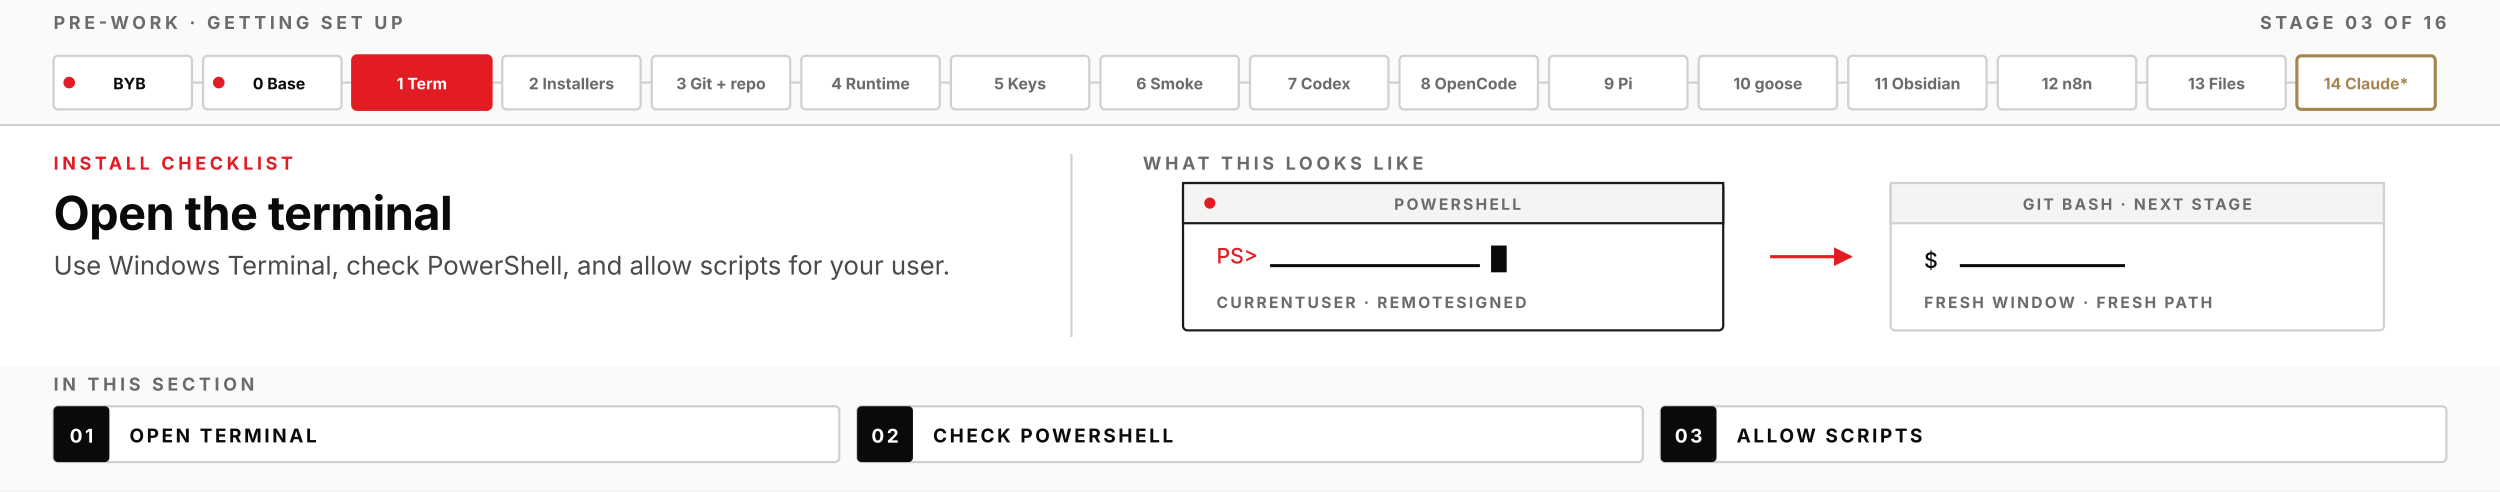
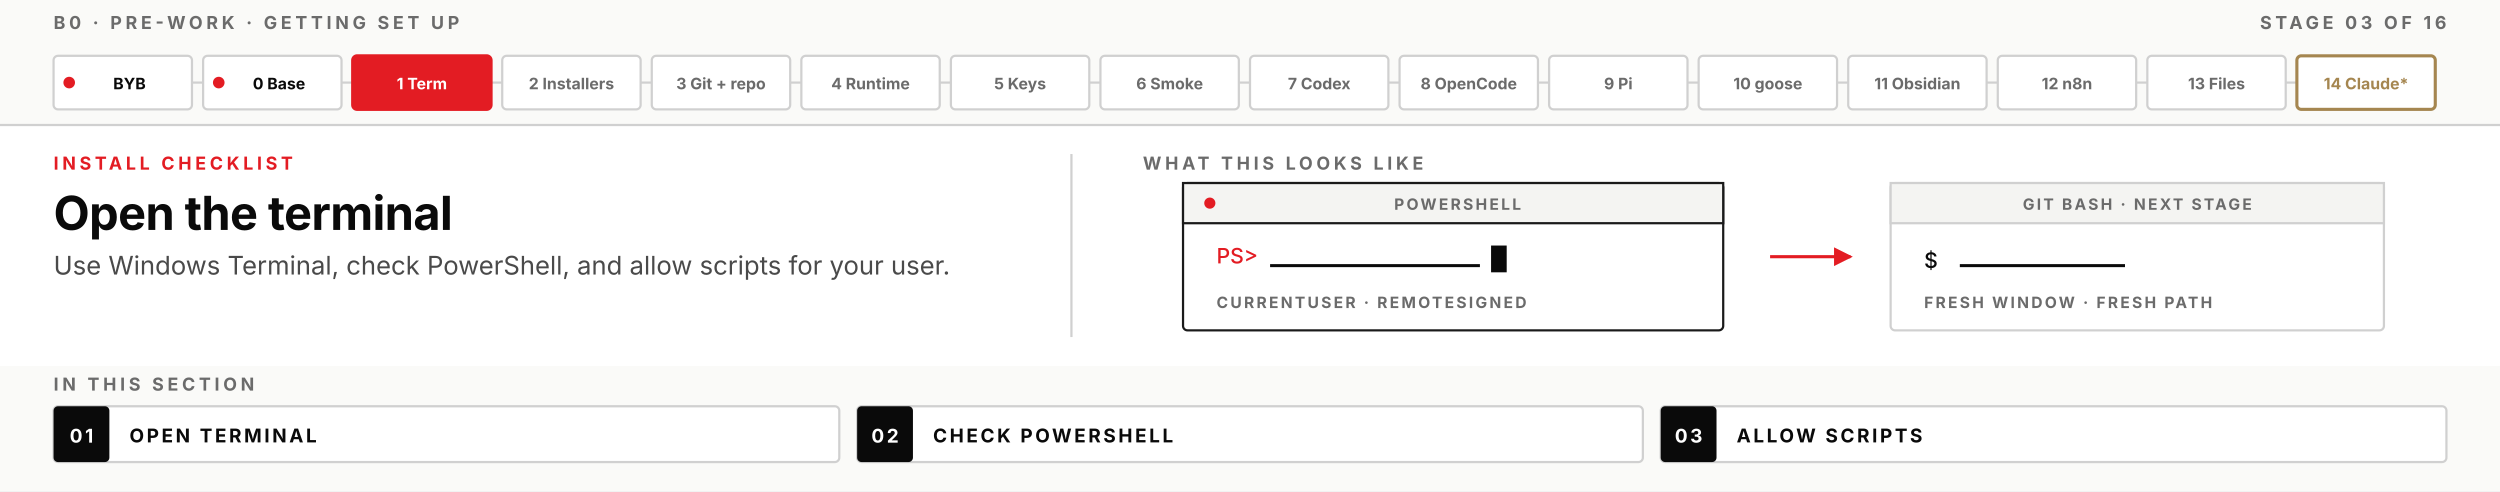
<svg xmlns="http://www.w3.org/2000/svg" viewBox="0 0 1120 220" role="img" aria-labelledby="title-install-pre-work-1-terminal-and-powershell">
  <defs>
    <marker id="arrow" viewBox="0 0 8 8" refX="7" refY="4" markerWidth="6" markerHeight="6" orient="auto-start-reverse">
      <path d="M0 0 8 4 0 8Z" fill="#0A0A0A" />
    </marker>
    <marker id="arrow-red" viewBox="0 0 8 8" refX="7" refY="4" markerWidth="6" markerHeight="6" orient="auto-start-reverse">
      <path d="M0 0 8 4 0 8Z" fill="#E31C23" />
    </marker>
    <style>
      text { font-family: system-ui, "Inter", "Helvetica Neue", Arial, sans-serif; fill: #0A0A0A; }
      .micro { font-size: 8px; font-weight: 650; letter-spacing: 1.65px; }
      .tiny { font-size: 7px; font-weight: 650; letter-spacing: 1px; }
      .railtext { font-size: 7.1px; font-weight: 650; }
      .title { font-size: 21px; font-weight: 680; letter-spacing: -0.25px; }
      .purpose { font-size: 11.5px; font-weight: 430; fill: #4A4A4A; }
      .caption { font-size: 8.5px; font-weight: 650; letter-spacing: 1.15px; }
      .body { font-size: 9.5px; font-weight: 520; }
      .muted { fill: #6B6B6B; }
      .white { fill: #FFFFFF; }
      .red { fill: #E31C23; }
      .gold { fill: #A58650; }
      .line { fill: none; stroke: #0A0A0A; stroke-width: 1.35; vector-effect: non-scaling-stroke; }
      .hair { fill: none; stroke: #D0D0D0; stroke-width: 1; vector-effect: non-scaling-stroke; }
      .redline { fill: none; stroke: #E31C23; stroke-width: 1.4; vector-effect: non-scaling-stroke; }
      .goldline { fill: none; stroke: #A58650; stroke-width: 1.35; vector-effect: non-scaling-stroke; }
      .dash { stroke-dasharray: 5 4; }
    </style>
  </defs>
  <rect width="1120" height="220" fill="#FFFFFF" />
  <rect x="0" y="0" width="1120" height="56" fill="#FAFAF8" />
-   <text x="24" y="13" class="micro muted">PRE-WORK · GETTING SET UP</text>
+   <text x="24" y="13" class="micro muted">B0 · PRE-WORK · GETTING SET UP</text>
  <text x="1096" y="13" class="micro muted" text-anchor="end">STAGE 03 OF 16</text>
  <path d="M55 37H1060" class="hair" />
  <rect x="24" y="25" width="62" height="24" rx="2" fill="#FFFFFF" stroke="#D0D0D0" stroke-width="1" />
  <circle cx="31" cy="37" r="2.6" fill="#E31C23" />
  <text x="58" y="40" class="railtext" text-anchor="middle">BYB</text>
  <rect x="91" y="25" width="62" height="24" rx="2" fill="#FFFFFF" stroke="#D0D0D0" stroke-width="1" />
  <circle cx="98" cy="37" r="2.6" fill="#E31C23" />
  <text x="125" y="40" class="railtext" text-anchor="middle">0 Base</text>
  <rect x="158" y="25" width="62" height="24" rx="2" fill="#E31C23" stroke="#E31C23" stroke-width="1.4" />
  <text x="189" y="40" class="railtext white" text-anchor="middle">1 Term</text>
  <rect x="225" y="25" width="62" height="24" rx="2" fill="#FFFFFF" stroke="#D0D0D0" stroke-width="1" />
  <text x="256" y="40" class="railtext muted" text-anchor="middle">2 Installers</text>
  <rect x="292" y="25" width="62" height="24" rx="2" fill="#FFFFFF" stroke="#D0D0D0" stroke-width="1" />
  <text x="323" y="40" class="railtext muted" text-anchor="middle">3 Git + repo</text>
  <rect x="359" y="25" width="62" height="24" rx="2" fill="#FFFFFF" stroke="#D0D0D0" stroke-width="1" />
  <text x="390" y="40" class="railtext muted" text-anchor="middle">4 Runtime</text>
  <rect x="426" y="25" width="62" height="24" rx="2" fill="#FFFFFF" stroke="#D0D0D0" stroke-width="1" />
  <text x="457" y="40" class="railtext muted" text-anchor="middle">5 Keys</text>
  <rect x="493" y="25" width="62" height="24" rx="2" fill="#FFFFFF" stroke="#D0D0D0" stroke-width="1" />
  <text x="524" y="40" class="railtext muted" text-anchor="middle">6 Smoke</text>
  <rect x="560" y="25" width="62" height="24" rx="2" fill="#FFFFFF" stroke="#D0D0D0" stroke-width="1" />
  <text x="591" y="40" class="railtext muted" text-anchor="middle">7 Codex</text>
  <rect x="627" y="25" width="62" height="24" rx="2" fill="#FFFFFF" stroke="#D0D0D0" stroke-width="1" />
  <text x="658" y="40" class="railtext muted" text-anchor="middle">8 OpenCode</text>
  <rect x="694" y="25" width="62" height="24" rx="2" fill="#FFFFFF" stroke="#D0D0D0" stroke-width="1" />
  <text x="725" y="40" class="railtext muted" text-anchor="middle">9 Pi</text>
  <rect x="761" y="25" width="62" height="24" rx="2" fill="#FFFFFF" stroke="#D0D0D0" stroke-width="1" />
  <text x="792" y="40" class="railtext muted" text-anchor="middle">10 goose</text>
  <rect x="828" y="25" width="62" height="24" rx="2" fill="#FFFFFF" stroke="#D0D0D0" stroke-width="1" />
  <text x="859" y="40" class="railtext muted" text-anchor="middle">11 Obsidian</text>
  <rect x="895" y="25" width="62" height="24" rx="2" fill="#FFFFFF" stroke="#D0D0D0" stroke-width="1" />
  <text x="926" y="40" class="railtext muted" text-anchor="middle">12 n8n</text>
  <rect x="962" y="25" width="62" height="24" rx="2" fill="#FFFFFF" stroke="#D0D0D0" stroke-width="1" />
  <text x="993" y="40" class="railtext muted" text-anchor="middle">13 Files</text>
  <rect x="1029" y="25" width="62" height="24" rx="2" fill="#FFFFFF" stroke="#A58650" stroke-width="1.4" />
  <text x="1060" y="40" class="railtext gold" text-anchor="middle">14 Claude*</text>
  <path d="M0 56H1120" class="hair" />
  <text x="24" y="76" class="micro red">INSTALL CHECKLIST</text>
  <text x="24" y="103" class="title">Open the terminal</text>
  <text x="24" y="123" class="purpose">Use Windows Terminal, check PowerShell, and allow scripts for your user.</text>
  <path d="M480 69V151" class="hair" />
  <text x="512" y="76" class="micro muted">WHAT THIS LOOKS LIKE</text>
  <g aria-label="PowerShell and Bash terminal panes">
    <rect x="530" y="82" width="242" height="66" rx="2" fill="#FFFFFF" stroke="#1A1A1A" />
    <rect x="530" y="82" width="242" height="18" fill="#F4F4F2" stroke="#1A1A1A" />
    <circle cx="542" cy="91" r="2.5" fill="#E31C23" />
    <text x="653" y="94" class="tiny muted" text-anchor="middle">POWERSHELL</text>
    <text x="545" y="118" class="body red">PS&gt;</text>
    <path d="M569 119H663" class="line" />
    <rect x="668" y="110" width="7" height="12" fill="#0A0A0A" />
    <text x="545" y="138" class="tiny muted">CURRENTUSER · REMOTESIGNED</text>
    <path d="M793 115H829" class="redline" marker-end="url(#arrow-red)" />
    <rect x="847" y="82" width="221" height="66" rx="2" fill="#FFFFFF" stroke="#D0D0D0" />
    <rect x="847" y="82" width="221" height="18" fill="#F4F4F2" stroke="#D0D0D0" />
    <text x="957.5" y="94" class="tiny muted" text-anchor="middle">GIT BASH · NEXT STAGE</text>
    <text x="862" y="120" class="body">$</text>
    <path d="M878 119H952" class="line" />
    <text x="862" y="138" class="tiny muted">FRESH WINDOW · FRESH PATH</text>
  </g>
  <rect x="0" y="164" width="1120" height="56" fill="#FAFAF8" />
  <text x="24" y="175" class="micro muted">IN THIS SECTION</text>
  <rect x="24.00" y="182" width="352.00" height="25" rx="2" fill="#FFFFFF" stroke="#D0D0D0" />
  <rect x="24.00" y="182" width="25" height="25" rx="2" fill="#0A0A0A" />
  <text x="36.50" y="198.3" class="caption white" text-anchor="middle">01</text>
  <text x="58.00" y="198.2" class="caption">OPEN TERMINAL</text>
  <rect x="384.00" y="182" width="352.00" height="25" rx="2" fill="#FFFFFF" stroke="#D0D0D0" />
  <rect x="384.00" y="182" width="25" height="25" rx="2" fill="#0A0A0A" />
  <text x="396.50" y="198.3" class="caption white" text-anchor="middle">02</text>
  <text x="418.00" y="198.2" class="caption">CHECK POWERSHELL</text>
  <rect x="744.00" y="182" width="352.00" height="25" rx="2" fill="#FFFFFF" stroke="#D0D0D0" />
  <rect x="744.00" y="182" width="25" height="25" rx="2" fill="#0A0A0A" />
  <text x="756.50" y="198.3" class="caption white" text-anchor="middle">03</text>
  <text x="778.00" y="198.2" class="caption">ALLOW SCRIPTS</text>
</svg>
